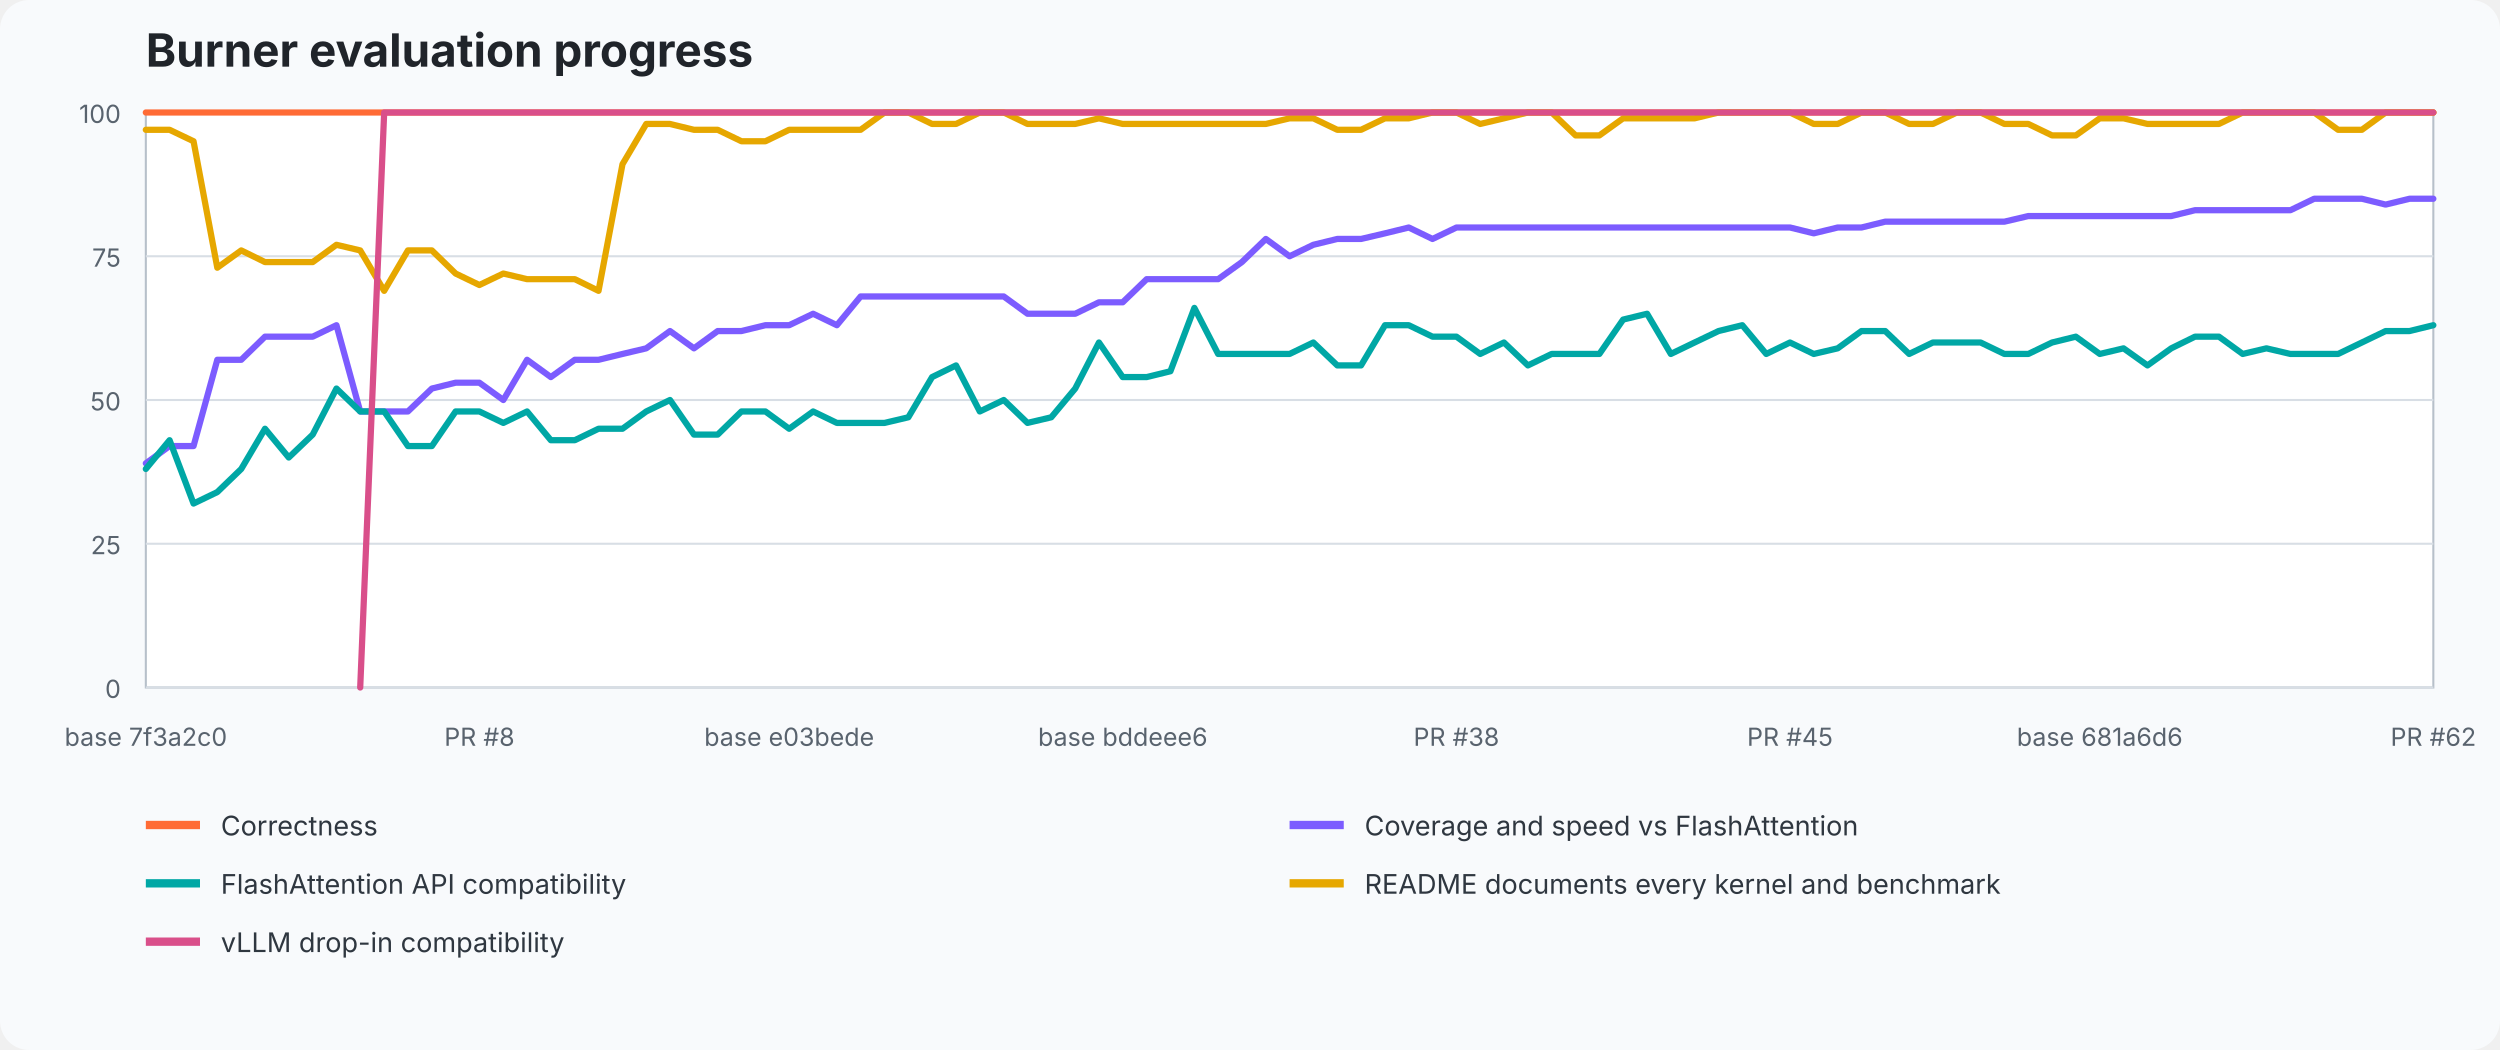
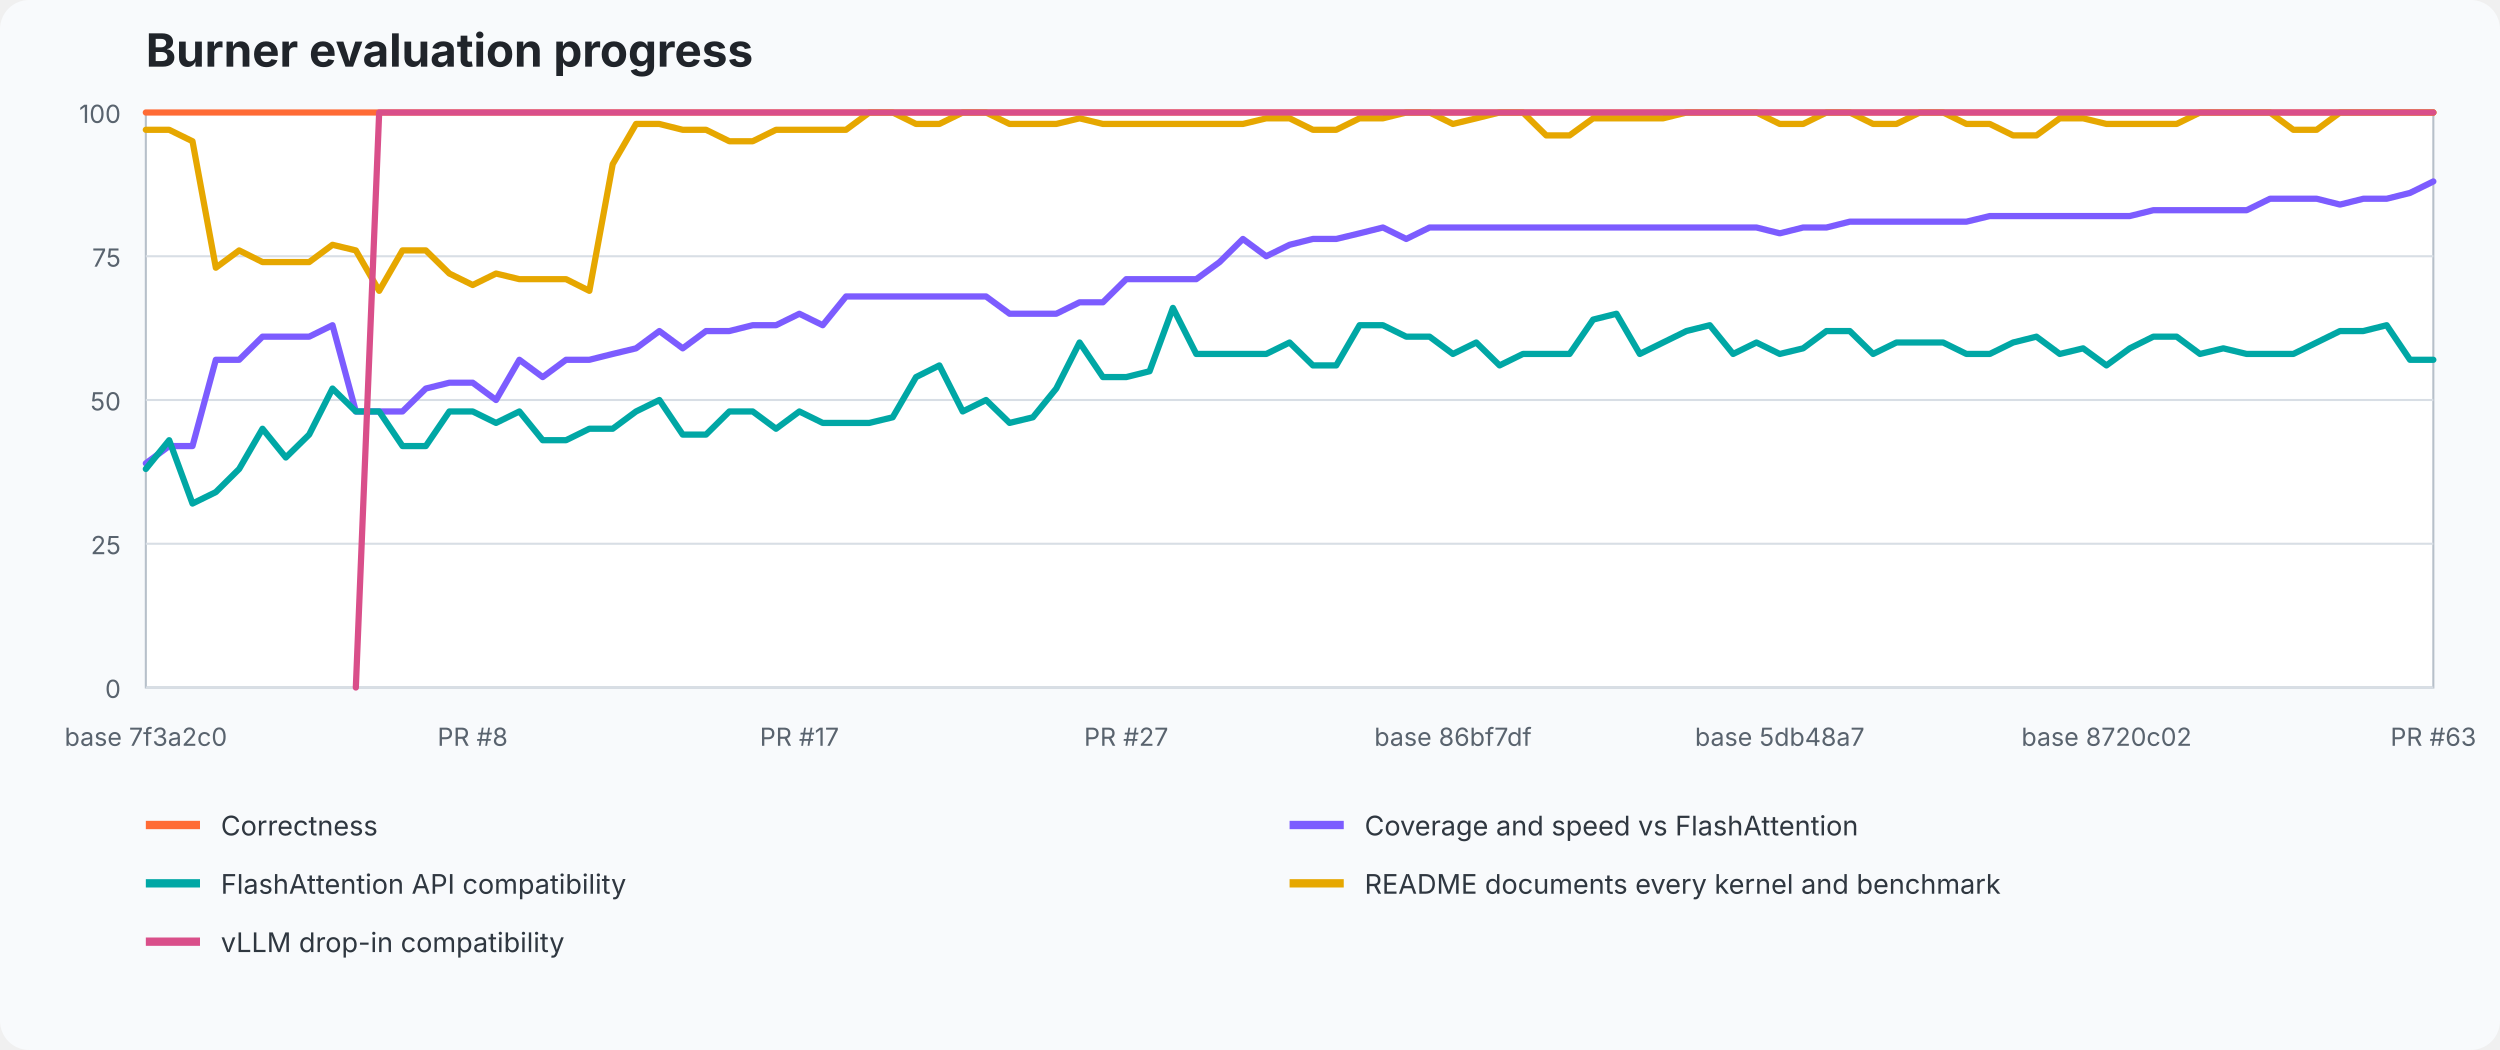
<svg xmlns="http://www.w3.org/2000/svg" width="1200" height="504" viewBox="0 0 1200 504" role="img" aria-labelledby="title desc">
  <style>text{font-family:ui-sans-serif,system-ui,-apple-system,BlinkMacSystemFont,"Segoe UI",sans-serif}.title{font-size:22px;font-weight:700;fill:#20242a}.axis{font-size:12px;fill:#59636e}.legend{font-size:13px;fill:#2f3740}.grid{stroke:#d8dee5;stroke-width:1}.plot{fill:#fff;stroke:#b7c0ca}</style>
  <rect width="100%" height="100%" fill="#f8fafc" rx="14" />
  <text x="70" y="32" class="title">Burner evaluation progress</text>
  <rect x="70" y="54" width="1098" height="276" class="plot" />
  <line x1="70" y1="330" x2="1168" y2="330" class="grid" />
  <text x="58" y="335" text-anchor="end" class="axis">0</text>
  <line x1="70" y1="261" x2="1168" y2="261" class="grid" />
  <text x="58" y="266" text-anchor="end" class="axis">25</text>
  <line x1="70" y1="192" x2="1168" y2="192" class="grid" />
  <text x="58" y="197" text-anchor="end" class="axis">50</text>
  <line x1="70" y1="123" x2="1168" y2="123" class="grid" />
  <text x="58" y="128" text-anchor="end" class="axis">75</text>
  <line x1="70" y1="54" x2="1168" y2="54" class="grid" />
  <text x="58" y="59" text-anchor="end" class="axis">100</text>
-   <polyline points="70.0,54.0 81.4,54.0 92.9,54.0 104.3,54.0 115.8,54.0 127.2,54.0 138.6,54.0 150.1,54.0 161.5,54.0 172.9,54.0 184.4,54.0 195.8,54.0 207.3,54.0 218.7,54.0 230.1,54.0 241.6,54.0 253.0,54.0 264.4,54.0 275.9,54.0 287.3,54.0 298.8,54.0 310.2,54.0 321.6,54.0 333.1,54.0 344.5,54.0 355.9,54.0 367.4,54.0 378.8,54.0 390.3,54.0 401.7,54.0 413.1,54.0 424.6,54.0 436.0,54.0 447.4,54.0 458.9,54.0 470.3,54.0 481.8,54.0 493.2,54.0 504.6,54.0 516.1,54.0 527.5,54.0 538.9,54.0 550.4,54.0 561.8,54.0 573.3,54.0 584.7,54.0 596.1,54.0 607.6,54.0 619.0,54.0 630.4,54.0 641.9,54.0 653.3,54.0 664.8,54.0 676.2,54.0 687.6,54.0 699.1,54.0 710.5,54.0 721.9,54.0 733.4,54.0 744.8,54.0 756.3,54.0 767.7,54.0 779.1,54.0 790.6,54.0 802.0,54.0 813.4,54.0 824.9,54.0 836.3,54.0 847.8,54.0 859.2,54.0 870.6,54.0 882.1,54.0 893.5,54.0 904.9,54.0 916.4,54.0 927.8,54.0 939.3,54.0 950.7,54.0 962.1,54.0 973.6,54.0 985.0,54.0 996.4,54.0 1007.9,54.0 1019.3,54.0 1030.8,54.0 1042.2,54.0 1053.6,54.0 1065.1,54.0 1076.5,54.0 1087.9,54.0 1099.4,54.0 1110.8,54.0 1122.3,54.0 1133.7,54.0 1145.1,54.0 1156.6,54.0 1168.0,54.0" fill="none" stroke="#ff6b35" stroke-width="3" stroke-linejoin="round" stroke-linecap="round" />
-   <polyline points="70.0,222.4 81.4,214.1 92.9,214.1 104.3,172.7 115.8,172.7 127.2,161.6 138.6,161.6 150.1,161.6 161.5,156.1 172.9,197.5 184.4,197.5 195.8,197.5 207.3,186.5 218.7,183.7 230.1,183.7 241.6,192.0 253.0,172.7 264.4,181.0 275.9,172.7 287.3,172.7 298.8,169.9 310.2,167.2 321.6,158.9 333.1,167.2 344.5,158.9 355.9,158.9 367.4,156.1 378.8,156.1 390.3,150.6 401.7,156.1 413.1,142.3 424.6,142.3 436.0,142.3 447.4,142.3 458.9,142.3 470.3,142.3 481.8,142.3 493.2,150.6 504.6,150.6 516.1,150.6 527.5,145.1 538.9,145.1 550.4,134.0 561.8,134.0 573.3,134.0 584.7,134.0 596.1,125.8 607.6,114.7 619.0,123.0 630.4,117.5 641.9,114.7 653.3,114.7 664.8,112.0 676.2,109.2 687.6,114.7 699.1,109.2 710.5,109.2 721.9,109.2 733.4,109.2 744.8,109.2 756.3,109.2 767.7,109.2 779.1,109.2 790.6,109.2 802.0,109.2 813.4,109.2 824.9,109.2 836.3,109.2 847.8,109.2 859.2,109.2 870.6,112.0 882.1,109.2 893.5,109.2 904.9,106.4 916.4,106.4 927.8,106.4 939.3,106.4 950.7,106.4 962.1,106.4 973.6,103.7 985.0,103.7 996.4,103.7 1007.9,103.7 1019.3,103.7 1030.8,103.7 1042.2,103.7 1053.6,100.9 1065.1,100.9 1076.5,100.9 1087.9,100.9 1099.4,100.9 1110.8,95.4 1122.3,95.4 1133.7,95.4 1145.1,98.2 1156.6,95.4 1168.0,95.4" fill="none" stroke="#7c5cff" stroke-width="3" stroke-linejoin="round" stroke-linecap="round" />
-   <polyline points="70.0,225.1 81.4,211.3 92.9,241.7 104.3,236.2 115.8,225.1 127.2,205.8 138.6,219.6 150.1,208.6 161.5,186.5 172.9,197.5 184.4,197.5 195.8,214.1 207.3,214.1 218.7,197.5 230.1,197.5 241.6,203.0 253.0,197.5 264.4,211.3 275.9,211.3 287.3,205.8 298.8,205.8 310.2,197.5 321.6,192.0 333.1,208.6 344.5,208.6 355.9,197.5 367.4,197.5 378.8,205.8 390.3,197.5 401.7,203.0 413.1,203.0 424.6,203.0 436.0,200.3 447.4,181.0 458.9,175.4 470.3,197.5 481.8,192.0 493.2,203.0 504.6,200.3 516.1,186.5 527.5,164.4 538.9,181.0 550.4,181.0 561.8,178.2 573.3,147.8 584.7,169.9 596.1,169.9 607.6,169.9 619.0,169.9 630.4,164.4 641.9,175.4 653.3,175.4 664.8,156.1 676.2,156.1 687.6,161.6 699.1,161.6 710.5,169.9 721.9,164.4 733.4,175.4 744.8,169.9 756.3,169.9 767.7,169.9 779.1,153.4 790.6,150.6 802.0,169.9 813.4,164.4 824.9,158.9 836.3,156.1 847.8,169.9 859.2,164.4 870.6,169.9 882.1,167.2 893.5,158.9 904.9,158.9 916.4,169.9 927.8,164.4 939.3,164.4 950.7,164.4 962.1,169.9 973.6,169.9 985.0,164.4 996.4,161.6 1007.9,169.9 1019.3,167.2 1030.8,175.4 1042.2,167.2 1053.6,161.6 1065.1,161.6 1076.5,169.9 1087.9,167.2 1099.4,169.9 1110.8,169.9 1122.3,169.9 1133.7,164.4 1145.1,158.9 1156.6,158.9 1168.0,156.1" fill="none" stroke="#00a7a5" stroke-width="3" stroke-linejoin="round" stroke-linecap="round" />
-   <polyline points="70.0,62.3 81.4,62.3 92.9,67.8 104.3,128.5 115.8,120.2 127.2,125.8 138.6,125.8 150.1,125.8 161.5,117.5 172.9,120.2 184.4,139.6 195.8,120.2 207.3,120.2 218.7,131.3 230.1,136.8 241.6,131.3 253.0,134.0 264.4,134.0 275.9,134.0 287.3,139.6 298.8,78.8 310.2,59.5 321.6,59.5 333.1,62.3 344.5,62.3 355.9,67.8 367.4,67.8 378.8,62.3 390.3,62.3 401.7,62.3 413.1,62.3 424.6,54.0 436.0,54.0 447.4,59.5 458.9,59.5 470.3,54.0 481.8,54.0 493.2,59.5 504.6,59.5 516.1,59.5 527.5,56.8 538.9,59.5 550.4,59.5 561.8,59.5 573.3,59.5 584.7,59.5 596.1,59.5 607.6,59.5 619.0,56.8 630.4,56.8 641.9,62.3 653.3,62.3 664.8,56.8 676.2,56.8 687.6,54.0 699.1,54.0 710.5,59.5 721.9,56.8 733.4,54.0 744.8,54.0 756.3,65.0 767.7,65.0 779.1,56.8 790.6,56.8 802.0,56.8 813.4,56.8 824.9,54.0 836.3,54.0 847.8,54.0 859.2,54.0 870.6,59.5 882.1,59.5 893.5,54.0 904.9,54.0 916.4,59.5 927.8,59.5 939.3,54.0 950.7,54.0 962.1,59.5 973.6,59.5 985.0,65.0 996.4,65.0 1007.9,56.8 1019.3,56.8 1030.8,59.5 1042.2,59.5 1053.6,59.5 1065.1,59.5 1076.5,54.0 1087.9,54.0 1099.4,54.0 1110.8,54.0 1122.3,62.3 1133.7,62.3 1145.1,54.0 1156.6,54.0 1168.0,54.0" fill="none" stroke="#e6a700" stroke-width="3" stroke-linejoin="round" stroke-linecap="round" />
-   <polyline points="172.9,330.0 184.4,54.0 195.8,54.0 207.3,54.0 218.7,54.0 230.1,54.0 241.6,54.0 253.0,54.0 264.4,54.0 275.9,54.0 287.3,54.0 298.8,54.0 310.2,54.0 321.6,54.0 333.1,54.0 344.5,54.0 355.9,54.0 367.4,54.0 378.8,54.0 390.3,54.0 401.7,54.0 413.1,54.0 424.6,54.0 436.0,54.0 447.4,54.0 458.9,54.0 470.3,54.0 481.8,54.0 493.2,54.0 504.6,54.0 516.1,54.0 527.5,54.0 538.9,54.0 550.4,54.0 561.8,54.0 573.3,54.0 584.7,54.0 596.1,54.0 607.6,54.0 619.0,54.0 630.4,54.0 641.9,54.0 653.3,54.0 664.8,54.0 676.2,54.0 687.6,54.0 699.1,54.0 710.5,54.0 721.9,54.0 733.4,54.0 744.8,54.0 756.3,54.0 767.7,54.0 779.1,54.0 790.6,54.0 802.0,54.0 813.4,54.0 824.9,54.0 836.3,54.0 847.8,54.0 859.2,54.0 870.6,54.0 882.1,54.0 893.5,54.0 904.9,54.0 916.4,54.0 927.8,54.0 939.3,54.0 950.7,54.0 962.1,54.0 973.6,54.0 985.0,54.0 996.4,54.0 1007.9,54.0 1019.3,54.0 1030.8,54.0 1042.2,54.0 1053.6,54.0 1065.1,54.0 1076.5,54.0 1087.9,54.0 1099.4,54.0 1110.8,54.0 1122.3,54.0 1133.7,54.0 1145.1,54.0 1156.6,54.0 1168.0,54.0" fill="none" stroke="#d94f8a" stroke-width="3" stroke-linejoin="round" stroke-linecap="round" />
+   <polyline points="70.0,54.0 81.2,54.0 92.4,54.0 103.6,54.0 114.8,54.0 126.0,54.0 137.2,54.0 148.4,54.0 159.6,54.0 170.8,54.0 182.0,54.0 193.2,54.0 204.4,54.0 215.7,54.0 226.9,54.0 238.1,54.0 249.3,54.0 260.5,54.0 271.7,54.0 282.9,54.0 294.1,54.0 305.3,54.0 316.5,54.0 327.7,54.0 338.9,54.0 350.1,54.0 361.3,54.0 372.5,54.0 383.7,54.0 394.9,54.0 406.1,54.0 417.3,54.0 428.5,54.0 439.7,54.0 450.9,54.0 462.1,54.0 473.3,54.0 484.6,54.0 495.8,54.0 507.0,54.0 518.2,54.0 529.4,54.0 540.6,54.0 551.8,54.0 563.0,54.0 574.2,54.0 585.4,54.0 596.6,54.0 607.8,54.0 619.0,54.0 630.2,54.0 641.4,54.0 652.6,54.0 663.8,54.0 675.0,54.0 686.2,54.0 697.4,54.0 708.6,54.0 719.8,54.0 731.0,54.0 742.2,54.0 753.4,54.0 764.7,54.0 775.9,54.0 787.1,54.0 798.3,54.0 809.5,54.0 820.7,54.0 831.9,54.0 843.1,54.0 854.3,54.0 865.5,54.0 876.7,54.0 887.9,54.0 899.1,54.0 910.3,54.0 921.5,54.0 932.7,54.0 943.9,54.0 955.1,54.0 966.3,54.0 977.5,54.0 988.7,54.0 999.9,54.0 1011.1,54.0 1022.3,54.0 1033.6,54.0 1044.8,54.0 1056.0,54.0 1067.2,54.0 1078.4,54.0 1089.6,54.0 1100.8,54.0 1112.0,54.0 1123.2,54.0 1134.4,54.0 1145.6,54.0 1156.8,54.0 1168.0,54.0" fill="none" stroke="#ff6b35" stroke-width="3" stroke-linejoin="round" stroke-linecap="round" />
+   <polyline points="70.0,222.4 81.2,214.1 92.4,214.1 103.6,172.7 114.8,172.7 126.0,161.6 137.2,161.6 148.4,161.6 159.6,156.1 170.8,197.5 182.0,197.5 193.2,197.5 204.4,186.5 215.7,183.7 226.9,183.7 238.1,192.0 249.3,172.7 260.5,181.0 271.7,172.7 282.9,172.7 294.1,169.9 305.3,167.2 316.5,158.9 327.7,167.2 338.9,158.9 350.1,158.9 361.3,156.1 372.5,156.1 383.7,150.6 394.9,156.1 406.1,142.3 417.3,142.3 428.5,142.3 439.7,142.3 450.9,142.3 462.1,142.3 473.3,142.3 484.6,150.6 495.8,150.6 507.0,150.6 518.2,145.1 529.4,145.1 540.6,134.0 551.8,134.0 563.0,134.0 574.2,134.0 585.4,125.8 596.6,114.7 607.8,123.0 619.0,117.5 630.2,114.7 641.4,114.7 652.6,112.0 663.8,109.2 675.0,114.7 686.2,109.2 697.4,109.2 708.6,109.2 719.8,109.2 731.0,109.2 742.2,109.2 753.4,109.2 764.7,109.2 775.9,109.2 787.1,109.2 798.3,109.2 809.5,109.2 820.7,109.2 831.9,109.2 843.1,109.2 854.3,112.0 865.5,109.2 876.7,109.2 887.9,106.4 899.1,106.4 910.3,106.4 921.5,106.4 932.7,106.4 943.9,106.4 955.1,103.7 966.3,103.7 977.5,103.7 988.7,103.7 999.9,103.7 1011.1,103.7 1022.3,103.7 1033.6,100.9 1044.8,100.9 1056.0,100.9 1067.2,100.9 1078.4,100.9 1089.6,95.4 1100.8,95.4 1112.0,95.4 1123.2,98.2 1134.4,95.4 1145.6,95.4 1156.8,92.6 1168.0,87.1" fill="none" stroke="#7c5cff" stroke-width="3" stroke-linejoin="round" stroke-linecap="round" />
+   <polyline points="70.0,225.1 81.2,211.3 92.4,241.7 103.6,236.2 114.8,225.1 126.0,205.8 137.2,219.6 148.4,208.6 159.6,186.5 170.8,197.5 182.0,197.5 193.2,214.1 204.4,214.1 215.7,197.5 226.9,197.5 238.1,203.0 249.3,197.5 260.5,211.3 271.7,211.3 282.9,205.8 294.1,205.8 305.3,197.5 316.5,192.0 327.7,208.6 338.9,208.6 350.1,197.5 361.3,197.5 372.5,205.8 383.7,197.5 394.9,203.0 406.1,203.0 417.3,203.0 428.5,200.3 439.7,181.0 450.9,175.4 462.1,197.5 473.3,192.0 484.6,203.0 495.8,200.3 507.0,186.5 518.2,164.4 529.4,181.0 540.6,181.0 551.8,178.2 563.0,147.8 574.2,169.9 585.4,169.9 596.6,169.9 607.8,169.9 619.0,164.4 630.2,175.4 641.4,175.4 652.6,156.1 663.8,156.1 675.0,161.6 686.2,161.6 697.4,169.9 708.6,164.4 719.8,175.4 731.0,169.9 742.2,169.9 753.4,169.9 764.7,153.4 775.9,150.6 787.1,169.9 798.3,164.4 809.5,158.9 820.7,156.1 831.9,169.9 843.1,164.4 854.3,169.9 865.5,167.2 876.7,158.9 887.9,158.9 899.1,169.9 910.3,164.4 921.5,164.4 932.7,164.4 943.9,169.9 955.1,169.9 966.3,164.4 977.5,161.6 988.7,169.9 999.9,167.2 1011.1,175.4 1022.3,167.2 1033.6,161.6 1044.8,161.6 1056.0,169.9 1067.2,167.2 1078.4,169.9 1089.6,169.9 1100.8,169.9 1112.0,164.4 1123.2,158.9 1134.4,158.9 1145.6,156.1 1156.8,172.7 1168.0,172.7" fill="none" stroke="#00a7a5" stroke-width="3" stroke-linejoin="round" stroke-linecap="round" />
+   <polyline points="70.0,62.3 81.2,62.3 92.4,67.8 103.6,128.5 114.8,120.2 126.0,125.8 137.2,125.8 148.4,125.8 159.6,117.5 170.8,120.2 182.0,139.6 193.2,120.2 204.4,120.2 215.7,131.3 226.9,136.8 238.1,131.3 249.3,134.0 260.5,134.0 271.7,134.0 282.9,139.6 294.1,78.8 305.3,59.5 316.5,59.5 327.7,62.3 338.9,62.3 350.1,67.8 361.3,67.8 372.5,62.3 383.7,62.3 394.9,62.3 406.1,62.3 417.3,54.0 428.5,54.0 439.7,59.5 450.9,59.5 462.1,54.0 473.3,54.0 484.6,59.5 495.8,59.5 507.0,59.5 518.2,56.8 529.4,59.5 540.6,59.5 551.8,59.5 563.0,59.5 574.2,59.5 585.4,59.5 596.6,59.5 607.8,56.8 619.0,56.8 630.2,62.3 641.4,62.3 652.6,56.8 663.8,56.8 675.0,54.0 686.2,54.0 697.4,59.5 708.6,56.8 719.8,54.0 731.0,54.0 742.2,65.0 753.4,65.0 764.7,56.8 775.9,56.8 787.1,56.8 798.3,56.8 809.5,54.0 820.7,54.0 831.9,54.0 843.1,54.0 854.3,59.5 865.5,59.5 876.7,54.0 887.9,54.0 899.1,59.5 910.3,59.5 921.5,54.0 932.7,54.0 943.9,59.5 955.1,59.5 966.3,65.0 977.5,65.0 988.7,56.8 999.9,56.8 1011.1,59.5 1022.3,59.5 1033.6,59.5 1044.8,59.5 1056.0,54.0 1067.2,54.0 1078.4,54.0 1089.6,54.0 1100.8,62.3 1112.0,62.3 1123.2,54.0 1134.4,54.0 1145.6,54.0 1156.8,54.0 1168.0,54.0" fill="none" stroke="#e6a700" stroke-width="3" stroke-linejoin="round" stroke-linecap="round" />
+   <polyline points="170.8,330.0 182.0,54.0 193.2,54.0 204.4,54.0 215.7,54.0 226.9,54.0 238.1,54.0 249.3,54.0 260.5,54.0 271.7,54.0 282.9,54.0 294.1,54.0 305.3,54.0 316.5,54.0 327.7,54.0 338.9,54.0 350.1,54.0 361.3,54.0 372.5,54.0 383.7,54.0 394.9,54.0 406.1,54.0 417.3,54.0 428.5,54.0 439.7,54.0 450.9,54.0 462.1,54.0 473.3,54.0 484.6,54.0 495.8,54.0 507.0,54.0 518.2,54.0 529.4,54.0 540.6,54.0 551.8,54.0 563.0,54.0 574.2,54.0 585.4,54.0 596.6,54.0 607.8,54.0 619.0,54.0 630.2,54.0 641.4,54.0 652.6,54.0 663.8,54.0 675.0,54.0 686.2,54.0 697.4,54.0 708.6,54.0 719.8,54.0 731.0,54.0 742.2,54.0 753.4,54.0 764.7,54.0 775.9,54.0 787.1,54.0 798.3,54.0 809.5,54.0 820.7,54.0 831.9,54.0 843.1,54.0 854.3,54.0 865.5,54.0 876.7,54.0 887.9,54.0 899.1,54.0 910.3,54.0 921.5,54.0 932.7,54.0 943.9,54.0 955.1,54.0 966.3,54.0 977.5,54.0 988.7,54.0 999.9,54.0 1011.1,54.0 1022.3,54.0 1033.6,54.0 1044.8,54.0 1056.0,54.0 1067.2,54.0 1078.4,54.0 1089.6,54.0 1100.8,54.0 1112.0,54.0 1123.2,54.0 1134.4,54.0 1145.6,54.0 1156.8,54.0 1168.0,54.0" fill="none" stroke="#d94f8a" stroke-width="3" stroke-linejoin="round" stroke-linecap="round" />
  <text x="70" y="358" text-anchor="middle" class="axis">base 7f3a2c0</text>
-   <text x="230.125" y="358" text-anchor="middle" class="axis">PR #8</text>
-   <text x="378.812" y="358" text-anchor="middle" class="axis">base e03bede</text>
-   <text x="538.938" y="358" text-anchor="middle" class="axis">base bddeee6</text>
-   <text x="699.062" y="358" text-anchor="middle" class="axis">PR #38</text>
-   <text x="859.188" y="358" text-anchor="middle" class="axis">PR #45</text>
-   <text x="1007.875" y="358" text-anchor="middle" class="axis">base 681a6d6</text>
-   <text x="1168" y="358" text-anchor="middle" class="axis">PR #62</text>
+   <text x="226.857" y="358" text-anchor="middle" class="axis">PR #8</text>
+   <text x="383.714" y="358" text-anchor="middle" class="axis">PR #17</text>
+   <text x="540.571" y="358" text-anchor="middle" class="axis">PR #27</text>
+   <text x="697.429" y="358" text-anchor="middle" class="axis">base 86bf7df</text>
+   <text x="854.286" y="358" text-anchor="middle" class="axis">base 5db48a7</text>
+   <text x="1011.143" y="358" text-anchor="middle" class="axis">base 8720c02</text>
+   <text x="1168" y="358" text-anchor="middle" class="axis">PR #63</text>
  <line x1="70" y1="396" x2="96" y2="396" stroke="#ff6b35" stroke-width="4" />
  <text x="106" y="401" class="legend">Correctness</text>
  <line x1="619" y1="396" x2="645" y2="396" stroke="#7c5cff" stroke-width="4" />
  <text x="655" y="401" class="legend">Coverage and speed vs FlashAttention</text>
  <line x1="70" y1="424" x2="96" y2="424" stroke="#00a7a5" stroke-width="4" />
  <text x="106" y="429" class="legend">FlashAttention API compatibility</text>
  <line x1="619" y1="424" x2="645" y2="424" stroke="#e6a700" stroke-width="4" />
  <text x="655" y="429" class="legend">README documents every kernel and benchmark</text>
  <line x1="70" y1="452" x2="96" y2="452" stroke="#d94f8a" stroke-width="4" />
  <text x="106" y="457" class="legend">vLLM drop-in compatibility</text>
</svg>
